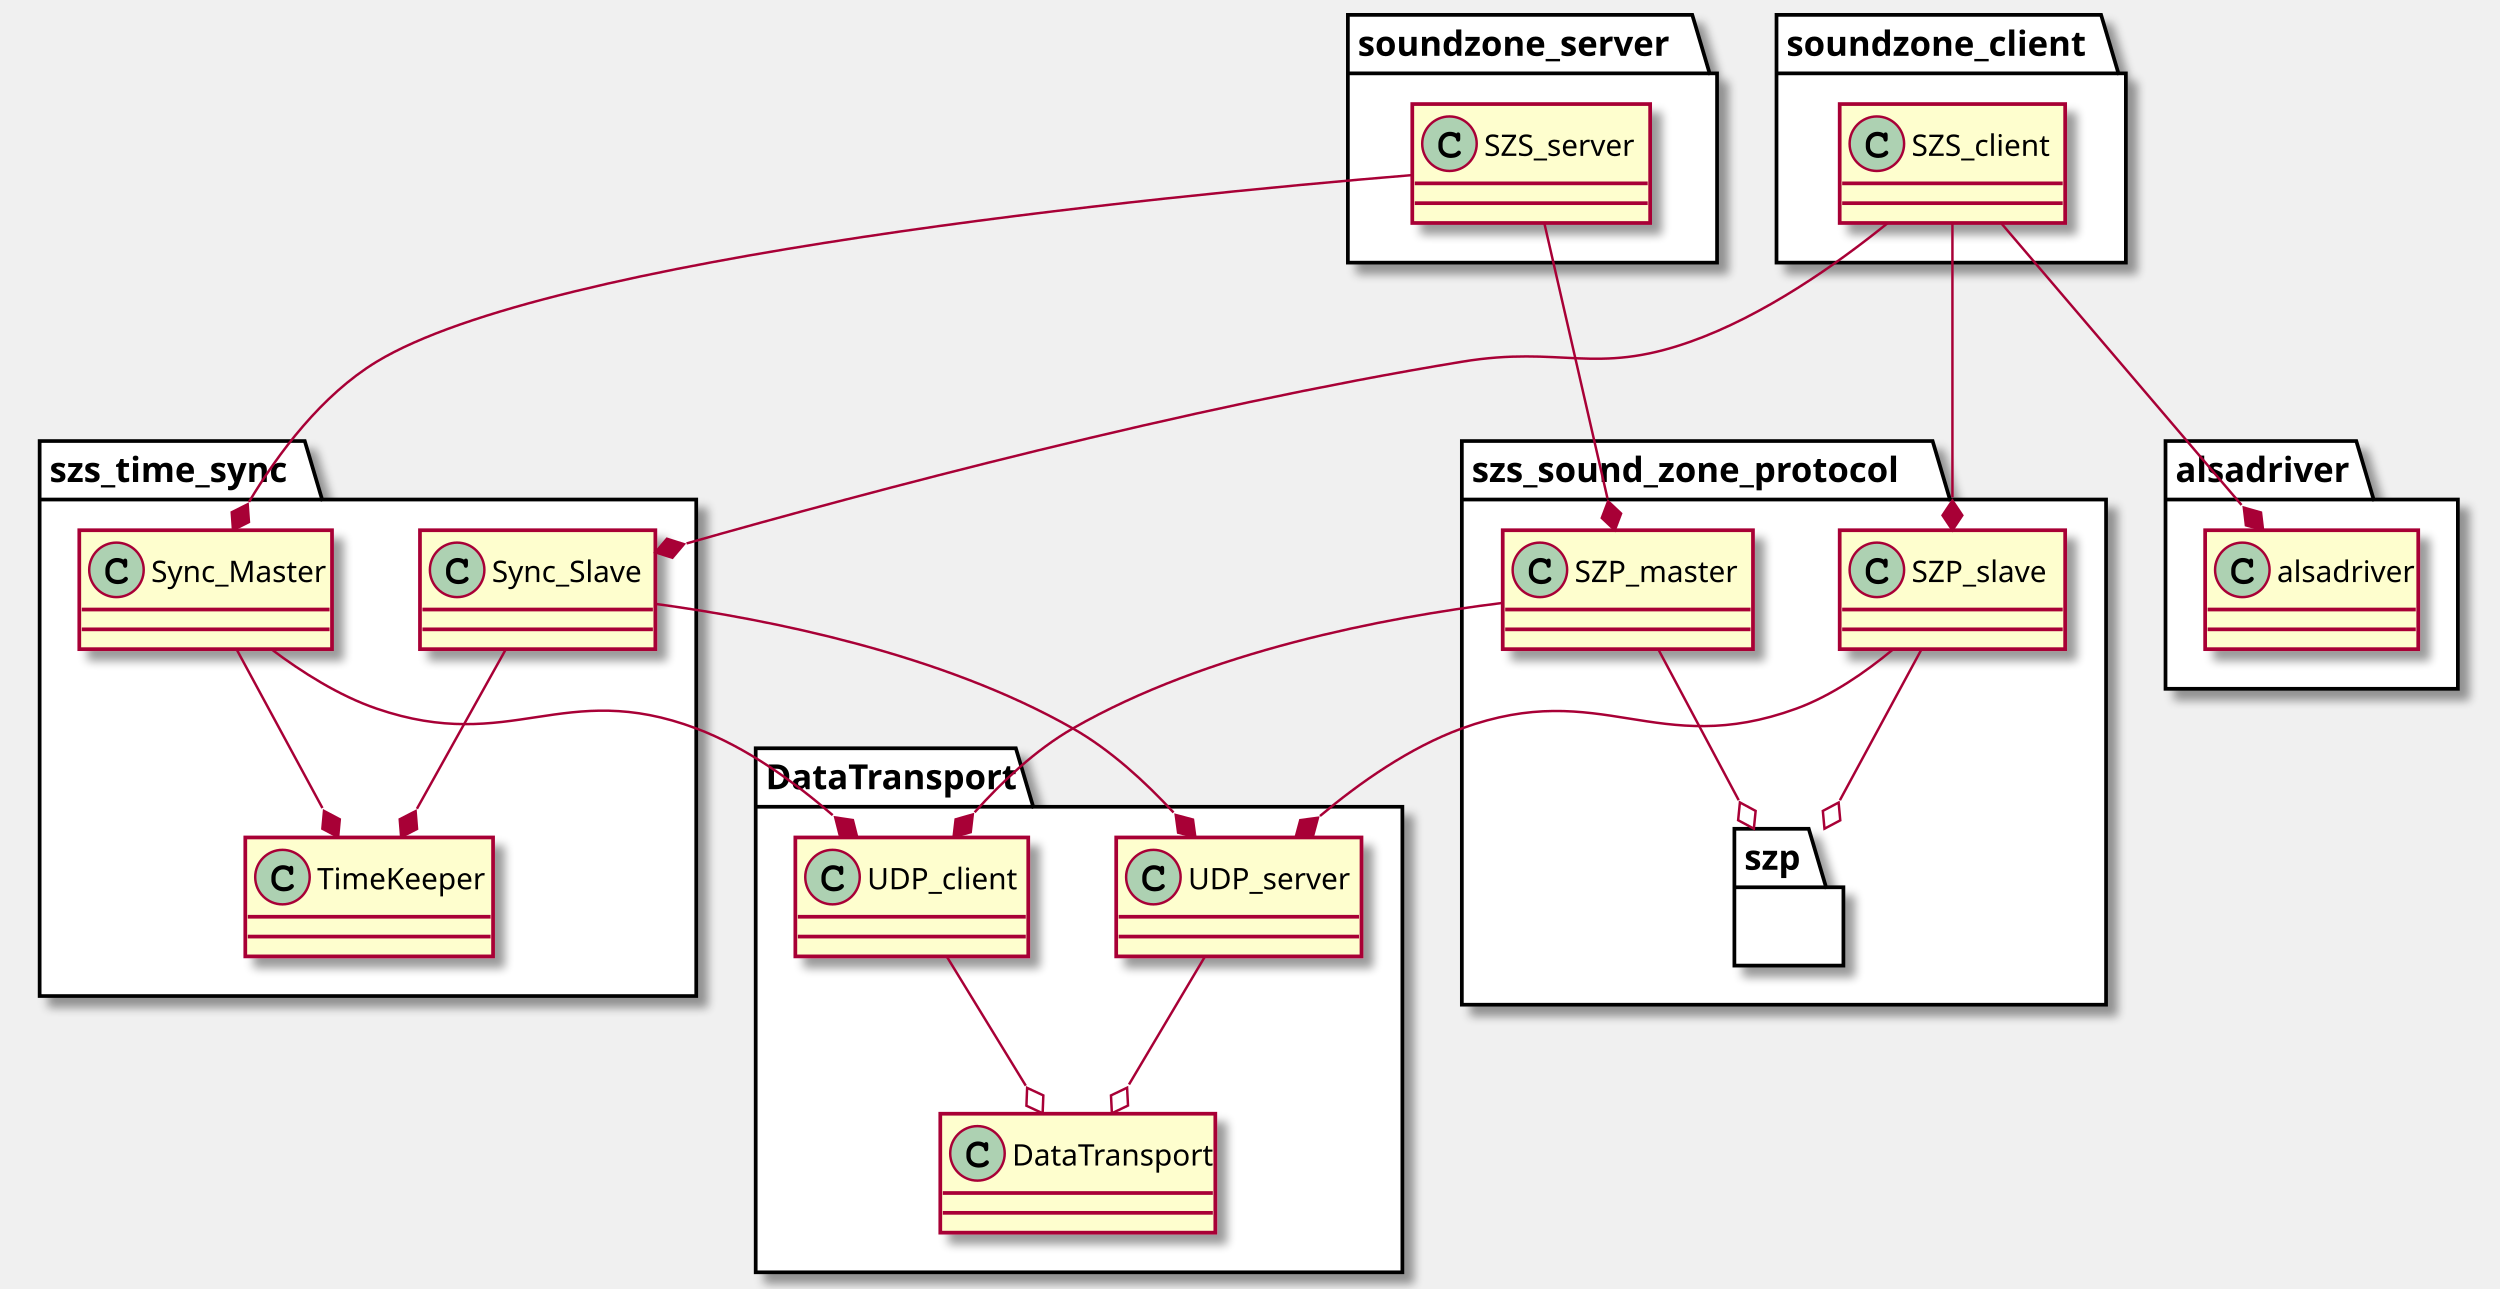
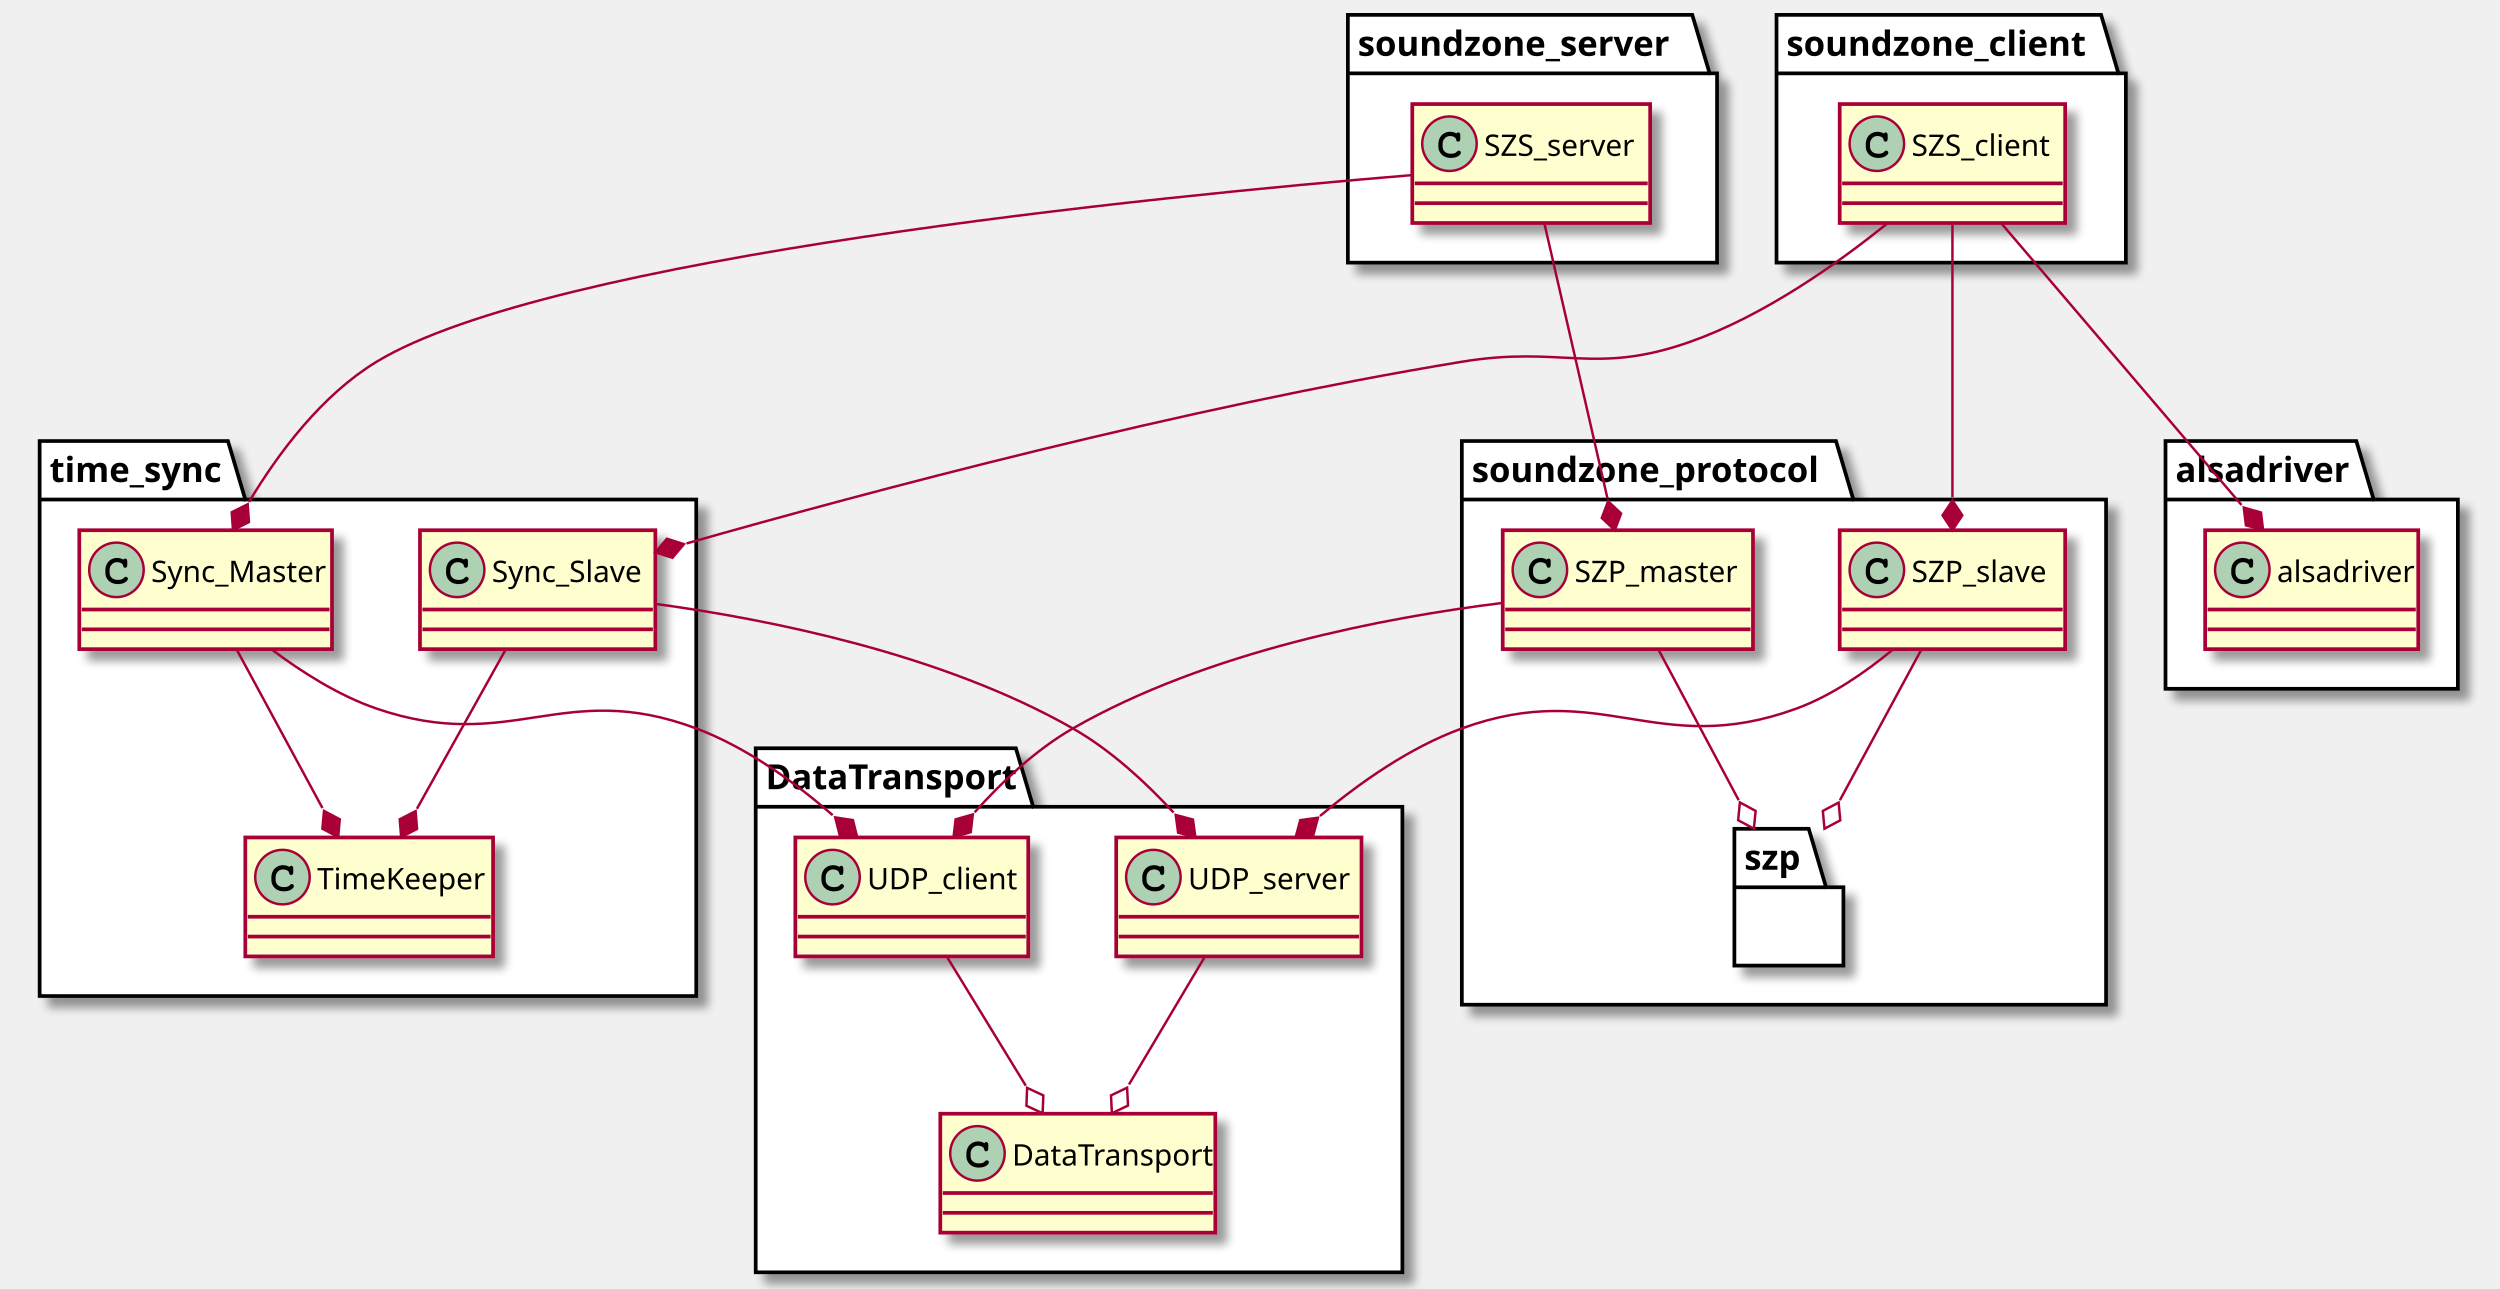
<svg xmlns="http://www.w3.org/2000/svg" contentScriptType="application/ecmascript" contentStyleType="text/css" height="520px" preserveAspectRatio="none" style="width:1009px;height:520px;background:#FFFFFF;" version="1.1" viewBox="0 0 1009 520" width="1009px" zoomAndPan="magnify">
  <defs>
-     <filter height="300%" id="f5qne40mlthbo" width="300%" x="-1" y="-1">
+     <filter height="300%" id="fsm1zbu6hzslj" width="300%" x="-1" y="-1">
      <feGaussianBlur result="blurOut" stdDeviation="2.0" />
      <feColorMatrix in="blurOut" result="blurOut2" type="matrix" values="0 0 0 0 0 0 0 0 0 0 0 0 0 0 0 0 0 0 .4 0" />
      <feOffset dx="4.0" dy="4.0" in="blurOut2" result="blurOut3" />
      <feBlend in="SourceGraphic" in2="blurOut3" mode="normal" />
    </filter>
  </defs>
  <g>
-     <polygon fill="#FFFFFF" filter="url(#f5qne40mlthbo)" points="717,6,848,6,855,29.609,858,29.609,858,106,717,106,717,6" style="stroke:#000000;stroke-width:1.5;" />
+     <polygon fill="#FFFFFF" filter="url(#fsm1zbu6hzslj)" points="717,6,848,6,855,29.609,858,29.609,858,106,717,106,717,6" style="stroke:#000000;stroke-width:1.5;" />
    <line style="stroke:#000000;stroke-width:1.5;" x1="717" x2="855" y1="29.609" y2="29.609" />
    <text fill="#000000" font-family="sans-serif" font-size="14" font-weight="bold" lengthAdjust="spacing" textLength="125" x="721" y="22.533">soundzone_client</text>
-     <polygon fill="#FFFFFF" filter="url(#f5qne40mlthbo)" points="544,6,683,6,690,29.609,693,29.609,693,106,544,106,544,6" style="stroke:#000000;stroke-width:1.5;" />
+     <polygon fill="#FFFFFF" filter="url(#fsm1zbu6hzslj)" points="544,6,683,6,690,29.609,693,29.609,693,106,544,106,544,6" style="stroke:#000000;stroke-width:1.5;" />
    <line style="stroke:#000000;stroke-width:1.5;" x1="544" x2="690" y1="29.609" y2="29.609" />
    <text fill="#000000" font-family="sans-serif" font-size="14" font-weight="bold" lengthAdjust="spacing" textLength="133" x="548" y="22.533">soundzone_server</text>
-     <polygon fill="#FFFFFF" filter="url(#f5qne40mlthbo)" points="874,178,951,178,958,201.609,992,201.609,992,278,874,278,874,178" style="stroke:#000000;stroke-width:1.5;" />
+     <polygon fill="#FFFFFF" filter="url(#fsm1zbu6hzslj)" points="874,178,951,178,958,201.609,992,201.609,992,278,874,278,874,178" style="stroke:#000000;stroke-width:1.5;" />
    <line style="stroke:#000000;stroke-width:1.5;" x1="874" x2="958" y1="201.609" y2="201.609" />
    <text fill="#000000" font-family="sans-serif" font-size="14" font-weight="bold" lengthAdjust="spacing" textLength="71" x="878" y="194.533">alsadriver</text>
-     <polygon fill="#FFFFFF" filter="url(#f5qne40mlthbo)" points="590,178,780,178,787,201.609,850,201.609,850,405.5,590,405.5,590,178" style="stroke:#000000;stroke-width:1.5;" />
-     <line style="stroke:#000000;stroke-width:1.5;" x1="590" x2="787" y1="201.609" y2="201.609" />
-     <text fill="#000000" font-family="sans-serif" font-size="14" font-weight="bold" lengthAdjust="spacing" textLength="184" x="594" y="194.533">szs_sound_zone_protocol</text>
-     <polygon fill="#FFFFFF" filter="url(#f5qne40mlthbo)" points="16,178,123,178,130,201.609,281,201.609,281,402,16,402,16,178" style="stroke:#000000;stroke-width:1.5;" />
-     <line style="stroke:#000000;stroke-width:1.5;" x1="16" x2="130" y1="201.609" y2="201.609" />
-     <text fill="#000000" font-family="sans-serif" font-size="14" font-weight="bold" lengthAdjust="spacing" textLength="101" x="20" y="194.533">szs_time_sync</text>
-     <polygon fill="#FFFFFF" filter="url(#f5qne40mlthbo)" points="305,302,410,302,417,325.609,566,325.609,566,513.5,305,513.5,305,302" style="stroke:#000000;stroke-width:1.5;" />
+     <polygon fill="#FFFFFF" filter="url(#fsm1zbu6hzslj)" points="590,178,741,178,748,201.609,850,201.609,850,405.5,590,405.5,590,178" style="stroke:#000000;stroke-width:1.5;" />
+     <line style="stroke:#000000;stroke-width:1.5;" x1="590" x2="748" y1="201.609" y2="201.609" />
+     <text fill="#000000" font-family="sans-serif" font-size="14" font-weight="bold" lengthAdjust="spacing" textLength="145" x="594" y="194.533">soundzone_protocol</text>
+     <polygon fill="#FFFFFF" filter="url(#fsm1zbu6hzslj)" points="16,178,92,178,99,201.609,281,201.609,281,402,16,402,16,178" style="stroke:#000000;stroke-width:1.5;" />
+     <line style="stroke:#000000;stroke-width:1.5;" x1="16" x2="99" y1="201.609" y2="201.609" />
+     <text fill="#000000" font-family="sans-serif" font-size="14" font-weight="bold" lengthAdjust="spacing" textLength="70" x="20" y="194.533">time_sync</text>
+     <polygon fill="#FFFFFF" filter="url(#fsm1zbu6hzslj)" points="305,302,410,302,417,325.609,566,325.609,566,513.5,305,513.5,305,302" style="stroke:#000000;stroke-width:1.5;" />
    <line style="stroke:#000000;stroke-width:1.5;" x1="305" x2="417" y1="325.609" y2="325.609" />
    <text fill="#000000" font-family="sans-serif" font-size="14" font-weight="bold" lengthAdjust="spacing" textLength="99" x="309" y="318.533">DataTransport</text>
-     <rect codeLine="92" fill="#FEFECE" filter="url(#f5qne40mlthbo)" height="48" id="SZS_client" style="stroke:#A80036;stroke-width:1.5;" width="91" x="742.5" y="42" />
+     <rect codeLine="92" fill="#FEFECE" filter="url(#fsm1zbu6hzslj)" height="48" id="SZS_client" style="stroke:#A80036;stroke-width:1.5;" width="91" x="742.5" y="42" />
    <ellipse cx="757.5" cy="58" fill="#ADD1B2" rx="11" ry="11" style="stroke:#A80036;stroke-width:1.0;" />
    <path d="M760.266,53.875 Q760.422,53.656 760.609,53.547 Q760.797,53.438 761.016,53.438 Q761.391,53.438 761.625,53.695 Q761.859,53.953 761.859,54.562 L761.859,56.016 Q761.859,56.625 761.625,56.891 Q761.391,57.156 761.016,57.156 Q760.672,57.156 760.469,56.953 Q760.266,56.766 760.156,56.25 Q760.109,55.891 759.922,55.703 Q759.594,55.328 758.984,55.109 Q758.375,54.891 757.75,54.891 Q756.984,54.891 756.352,55.219 Q755.719,55.547 755.227,56.297 Q754.734,57.047 754.734,58.078 L754.734,59.172 Q754.734,60.406 755.625,61.227 Q756.516,62.047 758.109,62.047 Q759.047,62.047 759.703,61.797 Q760.094,61.641 760.516,61.203 Q760.781,60.938 760.93,60.859 Q761.078,60.781 761.281,60.781 Q761.609,60.781 761.867,61.039 Q762.125,61.297 762.125,61.641 Q762.125,61.984 761.781,62.391 Q761.281,62.969 760.484,63.297 Q759.406,63.75 758.109,63.75 Q756.594,63.75 755.391,63.125 Q754.406,62.625 753.719,61.555 Q753.031,60.484 753.031,59.203 L753.031,58.047 Q753.031,56.719 753.648,55.57 Q754.266,54.422 755.359,53.805 Q756.453,53.188 757.688,53.188 Q758.422,53.188 759.07,53.352 Q759.719,53.516 760.266,53.875 Z " fill="#000000" />
    <text fill="#000000" font-family="sans-serif" font-size="12" lengthAdjust="spacing" textLength="59" x="771.5" y="62.91">SZS_client</text>
    <line style="stroke:#A80036;stroke-width:1.5;" x1="743.5" x2="832.5" y1="74" y2="74" />
    <line style="stroke:#A80036;stroke-width:1.5;" x1="743.5" x2="832.5" y1="82" y2="82" />
-     <rect codeLine="96" fill="#FEFECE" filter="url(#f5qne40mlthbo)" height="48" id="SZS_server" style="stroke:#A80036;stroke-width:1.5;" width="96" x="570" y="42" />
+     <rect codeLine="96" fill="#FEFECE" filter="url(#fsm1zbu6hzslj)" height="48" id="SZS_server" style="stroke:#A80036;stroke-width:1.5;" width="96" x="570" y="42" />
    <ellipse cx="585" cy="58" fill="#ADD1B2" rx="11" ry="11" style="stroke:#A80036;stroke-width:1.0;" />
    <path d="M587.766,53.875 Q587.922,53.656 588.109,53.547 Q588.297,53.438 588.516,53.438 Q588.891,53.438 589.125,53.695 Q589.359,53.953 589.359,54.562 L589.359,56.016 Q589.359,56.625 589.125,56.891 Q588.891,57.156 588.516,57.156 Q588.172,57.156 587.969,56.953 Q587.766,56.766 587.656,56.25 Q587.609,55.891 587.422,55.703 Q587.094,55.328 586.484,55.109 Q585.875,54.891 585.25,54.891 Q584.484,54.891 583.852,55.219 Q583.219,55.547 582.727,56.297 Q582.234,57.047 582.234,58.078 L582.234,59.172 Q582.234,60.406 583.125,61.227 Q584.016,62.047 585.609,62.047 Q586.547,62.047 587.203,61.797 Q587.594,61.641 588.016,61.203 Q588.281,60.938 588.43,60.859 Q588.578,60.781 588.781,60.781 Q589.109,60.781 589.367,61.039 Q589.625,61.297 589.625,61.641 Q589.625,61.984 589.281,62.391 Q588.781,62.969 587.984,63.297 Q586.906,63.75 585.609,63.75 Q584.094,63.75 582.891,63.125 Q581.906,62.625 581.219,61.555 Q580.531,60.484 580.531,59.203 L580.531,58.047 Q580.531,56.719 581.148,55.57 Q581.766,54.422 582.859,53.805 Q583.953,53.188 585.188,53.188 Q585.922,53.188 586.57,53.352 Q587.219,53.516 587.766,53.875 Z " fill="#000000" />
    <text fill="#000000" font-family="sans-serif" font-size="12" lengthAdjust="spacing" textLength="64" x="599" y="62.91">SZS_server</text>
    <line style="stroke:#A80036;stroke-width:1.5;" x1="571" x2="665" y1="74" y2="74" />
    <line style="stroke:#A80036;stroke-width:1.5;" x1="571" x2="665" y1="82" y2="82" />
-     <rect codeLine="102" fill="#FEFECE" filter="url(#f5qne40mlthbo)" height="48" id="alsadriver" style="stroke:#A80036;stroke-width:1.5;" width="86" x="890" y="214" />
+     <rect codeLine="102" fill="#FEFECE" filter="url(#fsm1zbu6hzslj)" height="48" id="alsadriver" style="stroke:#A80036;stroke-width:1.5;" width="86" x="890" y="214" />
    <ellipse cx="905" cy="230" fill="#ADD1B2" rx="11" ry="11" style="stroke:#A80036;stroke-width:1.0;" />
    <path d="M907.766,225.875 Q907.922,225.656 908.109,225.547 Q908.297,225.438 908.516,225.438 Q908.891,225.438 909.125,225.695 Q909.359,225.953 909.359,226.562 L909.359,228.016 Q909.359,228.625 909.125,228.891 Q908.891,229.156 908.516,229.156 Q908.172,229.156 907.969,228.953 Q907.766,228.766 907.656,228.25 Q907.609,227.891 907.422,227.703 Q907.094,227.328 906.484,227.109 Q905.875,226.891 905.25,226.891 Q904.484,226.891 903.852,227.219 Q903.219,227.547 902.727,228.297 Q902.234,229.047 902.234,230.078 L902.234,231.172 Q902.234,232.406 903.125,233.227 Q904.016,234.047 905.609,234.047 Q906.547,234.047 907.203,233.797 Q907.594,233.641 908.016,233.203 Q908.281,232.938 908.43,232.859 Q908.578,232.781 908.781,232.781 Q909.109,232.781 909.367,233.039 Q909.625,233.297 909.625,233.641 Q909.625,233.984 909.281,234.391 Q908.781,234.969 907.984,235.297 Q906.906,235.75 905.609,235.75 Q904.094,235.75 902.891,235.125 Q901.906,234.625 901.219,233.555 Q900.531,232.484 900.531,231.203 L900.531,230.047 Q900.531,228.719 901.148,227.57 Q901.766,226.422 902.859,225.805 Q903.953,225.188 905.188,225.188 Q905.922,225.188 906.57,225.352 Q907.219,225.516 907.766,225.875 Z " fill="#000000" />
    <text fill="#000000" font-family="sans-serif" font-size="12" lengthAdjust="spacing" textLength="54" x="919" y="234.91">alsadriver</text>
    <line style="stroke:#A80036;stroke-width:1.5;" x1="891" x2="975" y1="246" y2="246" />
    <line style="stroke:#A80036;stroke-width:1.5;" x1="891" x2="975" y1="254" y2="254" />
-     <rect codeLine="106" fill="#FEFECE" filter="url(#f5qne40mlthbo)" height="48" id="SZP_master" style="stroke:#A80036;stroke-width:1.5;" width="101" x="606.5" y="214" />
+     <rect codeLine="106" fill="#FEFECE" filter="url(#fsm1zbu6hzslj)" height="48" id="SZP_master" style="stroke:#A80036;stroke-width:1.5;" width="101" x="606.5" y="214" />
    <ellipse cx="621.5" cy="230" fill="#ADD1B2" rx="11" ry="11" style="stroke:#A80036;stroke-width:1.0;" />
    <path d="M624.266,225.875 Q624.422,225.656 624.609,225.547 Q624.797,225.438 625.016,225.438 Q625.391,225.438 625.625,225.695 Q625.859,225.953 625.859,226.562 L625.859,228.016 Q625.859,228.625 625.625,228.891 Q625.391,229.156 625.016,229.156 Q624.672,229.156 624.469,228.953 Q624.266,228.766 624.156,228.25 Q624.109,227.891 623.922,227.703 Q623.594,227.328 622.984,227.109 Q622.375,226.891 621.75,226.891 Q620.984,226.891 620.352,227.219 Q619.719,227.547 619.227,228.297 Q618.734,229.047 618.734,230.078 L618.734,231.172 Q618.734,232.406 619.625,233.227 Q620.516,234.047 622.109,234.047 Q623.047,234.047 623.703,233.797 Q624.094,233.641 624.516,233.203 Q624.781,232.938 624.93,232.859 Q625.078,232.781 625.281,232.781 Q625.609,232.781 625.867,233.039 Q626.125,233.297 626.125,233.641 Q626.125,233.984 625.781,234.391 Q625.281,234.969 624.484,235.297 Q623.406,235.75 622.109,235.75 Q620.594,235.75 619.391,235.125 Q618.406,234.625 617.719,233.555 Q617.031,232.484 617.031,231.203 L617.031,230.047 Q617.031,228.719 617.648,227.57 Q618.266,226.422 619.359,225.805 Q620.453,225.188 621.688,225.188 Q622.422,225.188 623.07,225.352 Q623.719,225.516 624.266,225.875 Z " fill="#000000" />
    <text fill="#000000" font-family="sans-serif" font-size="12" lengthAdjust="spacing" textLength="69" x="635.5" y="234.91">SZP_master</text>
    <line style="stroke:#A80036;stroke-width:1.5;" x1="607.5" x2="706.5" y1="246" y2="246" />
    <line style="stroke:#A80036;stroke-width:1.5;" x1="607.5" x2="706.5" y1="254" y2="254" />
-     <rect codeLine="107" fill="#FEFECE" filter="url(#f5qne40mlthbo)" height="48" id="SZP_slave" style="stroke:#A80036;stroke-width:1.5;" width="91" x="742.5" y="214" />
+     <rect codeLine="107" fill="#FEFECE" filter="url(#fsm1zbu6hzslj)" height="48" id="SZP_slave" style="stroke:#A80036;stroke-width:1.5;" width="91" x="742.5" y="214" />
    <ellipse cx="757.5" cy="230" fill="#ADD1B2" rx="11" ry="11" style="stroke:#A80036;stroke-width:1.0;" />
    <path d="M760.266,225.875 Q760.422,225.656 760.609,225.547 Q760.797,225.438 761.016,225.438 Q761.391,225.438 761.625,225.695 Q761.859,225.953 761.859,226.562 L761.859,228.016 Q761.859,228.625 761.625,228.891 Q761.391,229.156 761.016,229.156 Q760.672,229.156 760.469,228.953 Q760.266,228.766 760.156,228.25 Q760.109,227.891 759.922,227.703 Q759.594,227.328 758.984,227.109 Q758.375,226.891 757.75,226.891 Q756.984,226.891 756.352,227.219 Q755.719,227.547 755.227,228.297 Q754.734,229.047 754.734,230.078 L754.734,231.172 Q754.734,232.406 755.625,233.227 Q756.516,234.047 758.109,234.047 Q759.047,234.047 759.703,233.797 Q760.094,233.641 760.516,233.203 Q760.781,232.938 760.93,232.859 Q761.078,232.781 761.281,232.781 Q761.609,232.781 761.867,233.039 Q762.125,233.297 762.125,233.641 Q762.125,233.984 761.781,234.391 Q761.281,234.969 760.484,235.297 Q759.406,235.75 758.109,235.75 Q756.594,235.75 755.391,235.125 Q754.406,234.625 753.719,233.555 Q753.031,232.484 753.031,231.203 L753.031,230.047 Q753.031,228.719 753.648,227.57 Q754.266,226.422 755.359,225.805 Q756.453,225.188 757.688,225.188 Q758.422,225.188 759.07,225.352 Q759.719,225.516 760.266,225.875 Z " fill="#000000" />
    <text fill="#000000" font-family="sans-serif" font-size="12" lengthAdjust="spacing" textLength="59" x="771.5" y="234.91">SZP_slave</text>
    <line style="stroke:#A80036;stroke-width:1.5;" x1="743.5" x2="832.5" y1="246" y2="246" />
    <line style="stroke:#A80036;stroke-width:1.5;" x1="743.5" x2="832.5" y1="254" y2="254" />
-     <polygon fill="#FFFFFF" filter="url(#f5qne40mlthbo)" points="700,334.5,730,334.5,737,358.109,744,358.109,744,389.719,700,389.719,700,334.5" style="stroke:#000000;stroke-width:1.5;" />
+     <polygon fill="#FFFFFF" filter="url(#fsm1zbu6hzslj)" points="700,334.5,730,334.5,737,358.109,744,358.109,744,389.719,700,389.719,700,334.5" style="stroke:#000000;stroke-width:1.5;" />
    <line style="stroke:#000000;stroke-width:1.5;" x1="700" x2="737" y1="358.109" y2="358.109" />
    <text fill="#000000" font-family="sans-serif" font-size="14" font-weight="bold" lengthAdjust="spacing" textLength="24" x="704" y="351.033">szp</text>
-     <rect codeLine="113" fill="#FEFECE" filter="url(#f5qne40mlthbo)" height="48" id="Sync_Slave" style="stroke:#A80036;stroke-width:1.5;" width="95" x="169.5" y="214" />
+     <rect codeLine="113" fill="#FEFECE" filter="url(#fsm1zbu6hzslj)" height="48" id="Sync_Slave" style="stroke:#A80036;stroke-width:1.5;" width="95" x="169.5" y="214" />
    <ellipse cx="184.5" cy="230" fill="#ADD1B2" rx="11" ry="11" style="stroke:#A80036;stroke-width:1.0;" />
    <path d="M187.266,225.875 Q187.422,225.656 187.609,225.547 Q187.797,225.438 188.016,225.438 Q188.391,225.438 188.625,225.695 Q188.859,225.953 188.859,226.562 L188.859,228.016 Q188.859,228.625 188.625,228.891 Q188.391,229.156 188.016,229.156 Q187.672,229.156 187.469,228.953 Q187.266,228.766 187.156,228.25 Q187.109,227.891 186.922,227.703 Q186.594,227.328 185.984,227.109 Q185.375,226.891 184.75,226.891 Q183.984,226.891 183.352,227.219 Q182.719,227.547 182.227,228.297 Q181.734,229.047 181.734,230.078 L181.734,231.172 Q181.734,232.406 182.625,233.227 Q183.516,234.047 185.109,234.047 Q186.047,234.047 186.703,233.797 Q187.094,233.641 187.516,233.203 Q187.781,232.938 187.93,232.859 Q188.078,232.781 188.281,232.781 Q188.609,232.781 188.867,233.039 Q189.125,233.297 189.125,233.641 Q189.125,233.984 188.781,234.391 Q188.281,234.969 187.484,235.297 Q186.406,235.75 185.109,235.75 Q183.594,235.75 182.391,235.125 Q181.406,234.625 180.719,233.555 Q180.031,232.484 180.031,231.203 L180.031,230.047 Q180.031,228.719 180.648,227.57 Q181.266,226.422 182.359,225.805 Q183.453,225.188 184.688,225.188 Q185.422,225.188 186.07,225.352 Q186.719,225.516 187.266,225.875 Z " fill="#000000" />
    <text fill="#000000" font-family="sans-serif" font-size="12" lengthAdjust="spacing" textLength="63" x="198.5" y="234.91">Sync_Slave</text>
    <line style="stroke:#A80036;stroke-width:1.5;" x1="170.5" x2="263.5" y1="246" y2="246" />
    <line style="stroke:#A80036;stroke-width:1.5;" x1="170.5" x2="263.5" y1="254" y2="254" />
-     <rect codeLine="114" fill="#FEFECE" filter="url(#f5qne40mlthbo)" height="48" id="Sync_Master" style="stroke:#A80036;stroke-width:1.5;" width="102" x="32" y="214" />
+     <rect codeLine="114" fill="#FEFECE" filter="url(#fsm1zbu6hzslj)" height="48" id="Sync_Master" style="stroke:#A80036;stroke-width:1.5;" width="102" x="32" y="214" />
    <ellipse cx="47" cy="230" fill="#ADD1B2" rx="11" ry="11" style="stroke:#A80036;stroke-width:1.0;" />
    <path d="M49.766,225.875 Q49.922,225.656 50.109,225.547 Q50.297,225.438 50.516,225.438 Q50.891,225.438 51.125,225.695 Q51.359,225.953 51.359,226.562 L51.359,228.016 Q51.359,228.625 51.125,228.891 Q50.891,229.156 50.516,229.156 Q50.172,229.156 49.969,228.953 Q49.766,228.766 49.656,228.25 Q49.609,227.891 49.422,227.703 Q49.094,227.328 48.484,227.109 Q47.875,226.891 47.25,226.891 Q46.484,226.891 45.852,227.219 Q45.219,227.547 44.727,228.297 Q44.234,229.047 44.234,230.078 L44.234,231.172 Q44.234,232.406 45.125,233.227 Q46.016,234.047 47.609,234.047 Q48.547,234.047 49.203,233.797 Q49.594,233.641 50.016,233.203 Q50.281,232.938 50.43,232.859 Q50.578,232.781 50.781,232.781 Q51.109,232.781 51.367,233.039 Q51.625,233.297 51.625,233.641 Q51.625,233.984 51.281,234.391 Q50.781,234.969 49.984,235.297 Q48.906,235.75 47.609,235.75 Q46.094,235.75 44.891,235.125 Q43.906,234.625 43.219,233.555 Q42.531,232.484 42.531,231.203 L42.531,230.047 Q42.531,228.719 43.148,227.57 Q43.766,226.422 44.859,225.805 Q45.953,225.188 47.188,225.188 Q47.922,225.188 48.57,225.352 Q49.219,225.516 49.766,225.875 Z " fill="#000000" />
    <text fill="#000000" font-family="sans-serif" font-size="12" lengthAdjust="spacing" textLength="70" x="61" y="234.91">Sync_Master</text>
    <line style="stroke:#A80036;stroke-width:1.5;" x1="33" x2="133" y1="246" y2="246" />
    <line style="stroke:#A80036;stroke-width:1.5;" x1="33" x2="133" y1="254" y2="254" />
-     <rect codeLine="115" fill="#FEFECE" filter="url(#f5qne40mlthbo)" height="48" id="TimeKeeper" style="stroke:#A80036;stroke-width:1.5;" width="100" x="99" y="338" />
+     <rect codeLine="115" fill="#FEFECE" filter="url(#fsm1zbu6hzslj)" height="48" id="TimeKeeper" style="stroke:#A80036;stroke-width:1.5;" width="100" x="99" y="338" />
    <ellipse cx="114" cy="354" fill="#ADD1B2" rx="11" ry="11" style="stroke:#A80036;stroke-width:1.0;" />
    <path d="M116.766,349.875 Q116.922,349.656 117.109,349.547 Q117.297,349.438 117.516,349.438 Q117.891,349.438 118.125,349.695 Q118.359,349.953 118.359,350.562 L118.359,352.016 Q118.359,352.625 118.125,352.891 Q117.891,353.156 117.516,353.156 Q117.172,353.156 116.969,352.953 Q116.766,352.766 116.656,352.25 Q116.609,351.891 116.422,351.703 Q116.094,351.328 115.484,351.109 Q114.875,350.891 114.25,350.891 Q113.484,350.891 112.852,351.219 Q112.219,351.547 111.727,352.297 Q111.234,353.047 111.234,354.078 L111.234,355.172 Q111.234,356.406 112.125,357.227 Q113.016,358.047 114.609,358.047 Q115.547,358.047 116.203,357.797 Q116.594,357.641 117.016,357.203 Q117.281,356.938 117.43,356.859 Q117.578,356.781 117.781,356.781 Q118.109,356.781 118.367,357.039 Q118.625,357.297 118.625,357.641 Q118.625,357.984 118.281,358.391 Q117.781,358.969 116.984,359.297 Q115.906,359.75 114.609,359.75 Q113.094,359.75 111.891,359.125 Q110.906,358.625 110.219,357.555 Q109.531,356.484 109.531,355.203 L109.531,354.047 Q109.531,352.719 110.148,351.57 Q110.766,350.422 111.859,349.805 Q112.953,349.188 114.188,349.188 Q114.922,349.188 115.57,349.352 Q116.219,349.516 116.766,349.875 Z " fill="#000000" />
    <text fill="#000000" font-family="sans-serif" font-size="12" lengthAdjust="spacing" textLength="68" x="128" y="358.91">TimeKeeper</text>
    <line style="stroke:#A80036;stroke-width:1.5;" x1="100" x2="198" y1="370" y2="370" />
    <line style="stroke:#A80036;stroke-width:1.5;" x1="100" x2="198" y1="378" y2="378" />
-     <rect codeLine="140" fill="#FEFECE" filter="url(#f5qne40mlthbo)" height="48" id="UDP_server" style="stroke:#A80036;stroke-width:1.5;" width="99" x="450.5" y="338" />
+     <rect codeLine="140" fill="#FEFECE" filter="url(#fsm1zbu6hzslj)" height="48" id="UDP_server" style="stroke:#A80036;stroke-width:1.5;" width="99" x="450.5" y="338" />
    <ellipse cx="465.5" cy="354" fill="#ADD1B2" rx="11" ry="11" style="stroke:#A80036;stroke-width:1.0;" />
    <path d="M468.266,349.875 Q468.422,349.656 468.609,349.547 Q468.797,349.438 469.016,349.438 Q469.391,349.438 469.625,349.695 Q469.859,349.953 469.859,350.562 L469.859,352.016 Q469.859,352.625 469.625,352.891 Q469.391,353.156 469.016,353.156 Q468.672,353.156 468.469,352.953 Q468.266,352.766 468.156,352.25 Q468.109,351.891 467.922,351.703 Q467.594,351.328 466.984,351.109 Q466.375,350.891 465.75,350.891 Q464.984,350.891 464.352,351.219 Q463.719,351.547 463.227,352.297 Q462.734,353.047 462.734,354.078 L462.734,355.172 Q462.734,356.406 463.625,357.227 Q464.516,358.047 466.109,358.047 Q467.047,358.047 467.703,357.797 Q468.094,357.641 468.516,357.203 Q468.781,356.938 468.93,356.859 Q469.078,356.781 469.281,356.781 Q469.609,356.781 469.867,357.039 Q470.125,357.297 470.125,357.641 Q470.125,357.984 469.781,358.391 Q469.281,358.969 468.484,359.297 Q467.406,359.75 466.109,359.75 Q464.594,359.75 463.391,359.125 Q462.406,358.625 461.719,357.555 Q461.031,356.484 461.031,355.203 L461.031,354.047 Q461.031,352.719 461.648,351.57 Q462.266,350.422 463.359,349.805 Q464.453,349.188 465.688,349.188 Q466.422,349.188 467.07,349.352 Q467.719,349.516 468.266,349.875 Z " fill="#000000" />
    <text fill="#000000" font-family="sans-serif" font-size="12" lengthAdjust="spacing" textLength="67" x="479.5" y="358.91">UDP_server</text>
    <line style="stroke:#A80036;stroke-width:1.5;" x1="451.5" x2="548.5" y1="370" y2="370" />
    <line style="stroke:#A80036;stroke-width:1.5;" x1="451.5" x2="548.5" y1="378" y2="378" />
-     <rect codeLine="144" fill="#FEFECE" filter="url(#f5qne40mlthbo)" height="48" id="DataTransport" style="stroke:#A80036;stroke-width:1.5;" width="111" x="379.5" y="449.5" />
+     <rect codeLine="144" fill="#FEFECE" filter="url(#fsm1zbu6hzslj)" height="48" id="DataTransport" style="stroke:#A80036;stroke-width:1.5;" width="111" x="379.5" y="449.5" />
    <ellipse cx="394.5" cy="465.5" fill="#ADD1B2" rx="11" ry="11" style="stroke:#A80036;stroke-width:1.0;" />
    <path d="M397.266,461.375 Q397.422,461.156 397.609,461.047 Q397.797,460.938 398.016,460.938 Q398.391,460.938 398.625,461.195 Q398.859,461.453 398.859,462.062 L398.859,463.516 Q398.859,464.125 398.625,464.391 Q398.391,464.656 398.016,464.656 Q397.672,464.656 397.469,464.453 Q397.266,464.266 397.156,463.75 Q397.109,463.391 396.922,463.203 Q396.594,462.828 395.984,462.609 Q395.375,462.391 394.75,462.391 Q393.984,462.391 393.352,462.719 Q392.719,463.047 392.227,463.797 Q391.734,464.547 391.734,465.578 L391.734,466.672 Q391.734,467.906 392.625,468.727 Q393.516,469.547 395.109,469.547 Q396.047,469.547 396.703,469.297 Q397.094,469.141 397.516,468.703 Q397.781,468.438 397.93,468.359 Q398.078,468.281 398.281,468.281 Q398.609,468.281 398.867,468.539 Q399.125,468.797 399.125,469.141 Q399.125,469.484 398.781,469.891 Q398.281,470.469 397.484,470.797 Q396.406,471.25 395.109,471.25 Q393.594,471.25 392.391,470.625 Q391.406,470.125 390.719,469.055 Q390.031,467.984 390.031,466.703 L390.031,465.547 Q390.031,464.219 390.648,463.07 Q391.266,461.922 392.359,461.305 Q393.453,460.688 394.688,460.688 Q395.422,460.688 396.07,460.852 Q396.719,461.016 397.266,461.375 Z " fill="#000000" />
    <text fill="#000000" font-family="sans-serif" font-size="12" lengthAdjust="spacing" textLength="79" x="408.5" y="470.41">DataTransport</text>
    <line style="stroke:#A80036;stroke-width:1.5;" x1="380.5" x2="489.5" y1="481.5" y2="481.5" />
    <line style="stroke:#A80036;stroke-width:1.5;" x1="380.5" x2="489.5" y1="489.5" y2="489.5" />
-     <rect codeLine="142" fill="#FEFECE" filter="url(#f5qne40mlthbo)" height="48" id="UDP_client" style="stroke:#A80036;stroke-width:1.5;" width="94" x="321" y="338" />
+     <rect codeLine="142" fill="#FEFECE" filter="url(#fsm1zbu6hzslj)" height="48" id="UDP_client" style="stroke:#A80036;stroke-width:1.5;" width="94" x="321" y="338" />
    <ellipse cx="336" cy="354" fill="#ADD1B2" rx="11" ry="11" style="stroke:#A80036;stroke-width:1.0;" />
    <path d="M338.766,349.875 Q338.922,349.656 339.109,349.547 Q339.297,349.438 339.516,349.438 Q339.891,349.438 340.125,349.695 Q340.359,349.953 340.359,350.562 L340.359,352.016 Q340.359,352.625 340.125,352.891 Q339.891,353.156 339.516,353.156 Q339.172,353.156 338.969,352.953 Q338.766,352.766 338.656,352.25 Q338.609,351.891 338.422,351.703 Q338.094,351.328 337.484,351.109 Q336.875,350.891 336.25,350.891 Q335.484,350.891 334.852,351.219 Q334.219,351.547 333.727,352.297 Q333.234,353.047 333.234,354.078 L333.234,355.172 Q333.234,356.406 334.125,357.227 Q335.016,358.047 336.609,358.047 Q337.547,358.047 338.203,357.797 Q338.594,357.641 339.016,357.203 Q339.281,356.938 339.43,356.859 Q339.578,356.781 339.781,356.781 Q340.109,356.781 340.367,357.039 Q340.625,357.297 340.625,357.641 Q340.625,357.984 340.281,358.391 Q339.781,358.969 338.984,359.297 Q337.906,359.75 336.609,359.75 Q335.094,359.75 333.891,359.125 Q332.906,358.625 332.219,357.555 Q331.531,356.484 331.531,355.203 L331.531,354.047 Q331.531,352.719 332.148,351.57 Q332.766,350.422 333.859,349.805 Q334.953,349.188 336.188,349.188 Q336.922,349.188 337.57,349.352 Q338.219,349.516 338.766,349.875 Z " fill="#000000" />
    <text fill="#000000" font-family="sans-serif" font-size="12" lengthAdjust="spacing" textLength="62" x="350" y="358.91">UDP_client</text>
    <line style="stroke:#A80036;stroke-width:1.5;" x1="322" x2="414" y1="370" y2="370" />
    <line style="stroke:#A80036;stroke-width:1.5;" x1="322" x2="414" y1="378" y2="378" />
    <path codeLine="119" d="M486.22,386.22 C477.34,401.18 465.64,420.89 455.66,437.7 " fill="none" id="UDP_server-to-DataTransport" style="stroke:#A80036;stroke-width:1.0;" />
    <polygon fill="#FFFFFF" points="448.76,449.31,455.265,446.197,454.893,438.996,448.389,442.108,448.76,449.31" style="stroke:#A80036;stroke-width:1.0;" />
    <path codeLine="120" d="M382.21,386.22 C391.45,401.32 403.65,421.27 414,438.18 " fill="none" id="UDP_client-to-DataTransport" style="stroke:#A80036;stroke-width:1.0;" />
    <polygon fill="#FFFFFF" points="420.81,449.31,421.089,442.104,414.545,439.075,414.266,446.281,420.81,449.31" style="stroke:#A80036;stroke-width:1.0;" />
    <path codeLine="124" d="M669.38,262.23 C678.51,279.38 691.14,303.08 701.74,322.97 " fill="none" id="SZP_master-to-szp" style="stroke:#A80036;stroke-width:1.0;" />
    <polygon fill="#FFFFFF" points="707.86,334.46,708.575,327.284,702.226,323.865,701.511,331.04,707.86,334.46" style="stroke:#A80036;stroke-width:1.0;" />
    <path codeLine="125" d="M775.43,262.23 C766.16,279.38 753.34,303.08 742.58,322.97 " fill="none" id="SZP_slave-to-szp" style="stroke:#A80036;stroke-width:1.0;" />
    <polygon fill="#FFFFFF" points="736.36,334.46,742.732,331.084,742.067,323.904,735.694,327.28,736.36,334.46" style="stroke:#A80036;stroke-width:1.0;" />
    <path codeLine="127" d="M788,90.28 C788,118.77 788,167.32 788,200.72 " fill="none" id="SZS_client-to-SZP_slave" style="stroke:#A80036;stroke-width:1.0;" />
    <polygon fill="#A80036" points="788,214,792,208,788,202,784,208,788,214" style="stroke:#A80036;stroke-width:1.0;" />
    <path codeLine="128" d="M623.34,90.28 C629.91,118.89 641.11,167.75 648.78,201.16 " fill="none" id="SZS_server-to-SZP_master" style="stroke:#A80036;stroke-width:1.0;" />
    <polygon fill="#A80036" points="651.72,214,654.273,207.256,649.03,202.305,646.477,209.049,651.72,214" style="stroke:#A80036;stroke-width:1.0;" />
    <path codeLine="129" d="M761.74,90.14 C741.45,106.56 711.88,127.48 682,138 C643.29,151.63 630.5,139.34 590,146 C478.16,164.39 350.33,198.5 277.09,219.33 " fill="none" id="SZS_client-to-Sync_Slave" style="stroke:#A80036;stroke-width:1.0;" />
    <polygon fill="#A80036" points="264.51,222.93,271.38,225.12,276.045,219.621,269.175,217.431,264.51,222.93" style="stroke:#A80036;stroke-width:1.0;" />
    <path codeLine="130" d="M569.76,70.68 C465.29,79.35 221.91,103.62 152,146 C129.85,159.43 112.34,182.84 100.5,202.56 " fill="none" id="SZS_server-to-Sync_Master" style="stroke:#A80036;stroke-width:1.0;" />
    <polygon fill="#A80036" points="94.03,213.94,100.474,210.703,99.964,203.51,93.52,206.747,94.03,213.94" style="stroke:#A80036;stroke-width:1.0;" />
    <path codeLine="131" d="M807.86,90.28 C832.91,119.66 876.17,170.37 904.68,203.8 " fill="none" id="SZS_client-to-alsadriver" style="stroke:#A80036;stroke-width:1.0;" />
    <polygon fill="#A80036" points="913.38,214,912.536,206.838,905.601,204.863,906.445,212.024,913.38,214" style="stroke:#A80036;stroke-width:1.0;" />
    <path codeLine="132" d="M606.43,243.34 C558.97,249.21 487.36,262.83 433,294 C418.06,302.57 404.33,315.56 393.37,327.84 " fill="none" id="SZP_master-to-UDP_client" style="stroke:#A80036;stroke-width:1.0;" />
    <polygon fill="#A80036" points="384.85,337.86,391.782,335.874,392.615,328.711,385.683,330.697,384.85,337.86" style="stroke:#A80036;stroke-width:1.0;" />
    <path codeLine="133" d="M763.96,262.15 C752.96,271.28 739.23,280.81 725,286 C668.54,306.61 646.47,273.41 590,294 C568.98,301.66 548.71,315.93 532.74,329.34 " fill="none" id="SZP_slave-to-UDP_server" style="stroke:#A80036;stroke-width:1.0;" />
    <polygon fill="#A80036" points="522.91,337.95,530.059,337.006,531.937,330.043,524.788,330.988,522.91,337.95" style="stroke:#A80036;stroke-width:1.0;" />
    <path codeLine="134" d="M204.05,262.23 C193.94,280.38 179.72,305.88 168.27,326.42 " fill="none" id="Sync_Slave-to-TimeKeeper" style="stroke:#A80036;stroke-width:1.0;" />
    <polygon fill="#A80036" points="161.9,337.85,168.315,334.556,167.741,327.368,161.326,330.662,161.9,337.85" style="stroke:#A80036;stroke-width:1.0;" />
    <path codeLine="135" d="M95.57,262.23 C105.34,280.3 119.05,305.64 130.14,326.13 " fill="none" id="Sync_Master-to-TimeKeeper" style="stroke:#A80036;stroke-width:1.0;" />
    <polygon fill="#A80036" points="136.48,337.85,137.142,330.669,130.768,327.297,130.106,334.477,136.48,337.85" style="stroke:#A80036;stroke-width:1.0;" />
    <path codeLine="136" d="M264.8,243.77 C310.48,249.99 380.03,263.86 433,294 C448.19,302.64 462.31,315.65 473.64,327.92 " fill="none" id="Sync_Slave-to-UDP_server" style="stroke:#A80036;stroke-width:1.0;" />
    <polygon fill="#A80036" points="482.45,337.93,481.489,330.783,474.523,328.921,475.483,336.068,482.45,337.93" style="stroke:#A80036;stroke-width:1.0;" />
    <path codeLine="137" d="M109.68,262.14 C121.79,271.26 136.78,280.79 152,286 C206.34,304.61 227.22,273.81 281,294 C301.3,301.62 320.74,315.7 336.07,328.99 " fill="none" id="Sync_Master-to-UDP_client" style="stroke:#A80036;stroke-width:1.0;" />
    <polygon fill="#A80036" points="345.99,337.97,344.226,330.978,337.093,329.917,338.857,336.909,345.99,337.97" style="stroke:#A80036;stroke-width:1.0;" />
  </g>
</svg>
